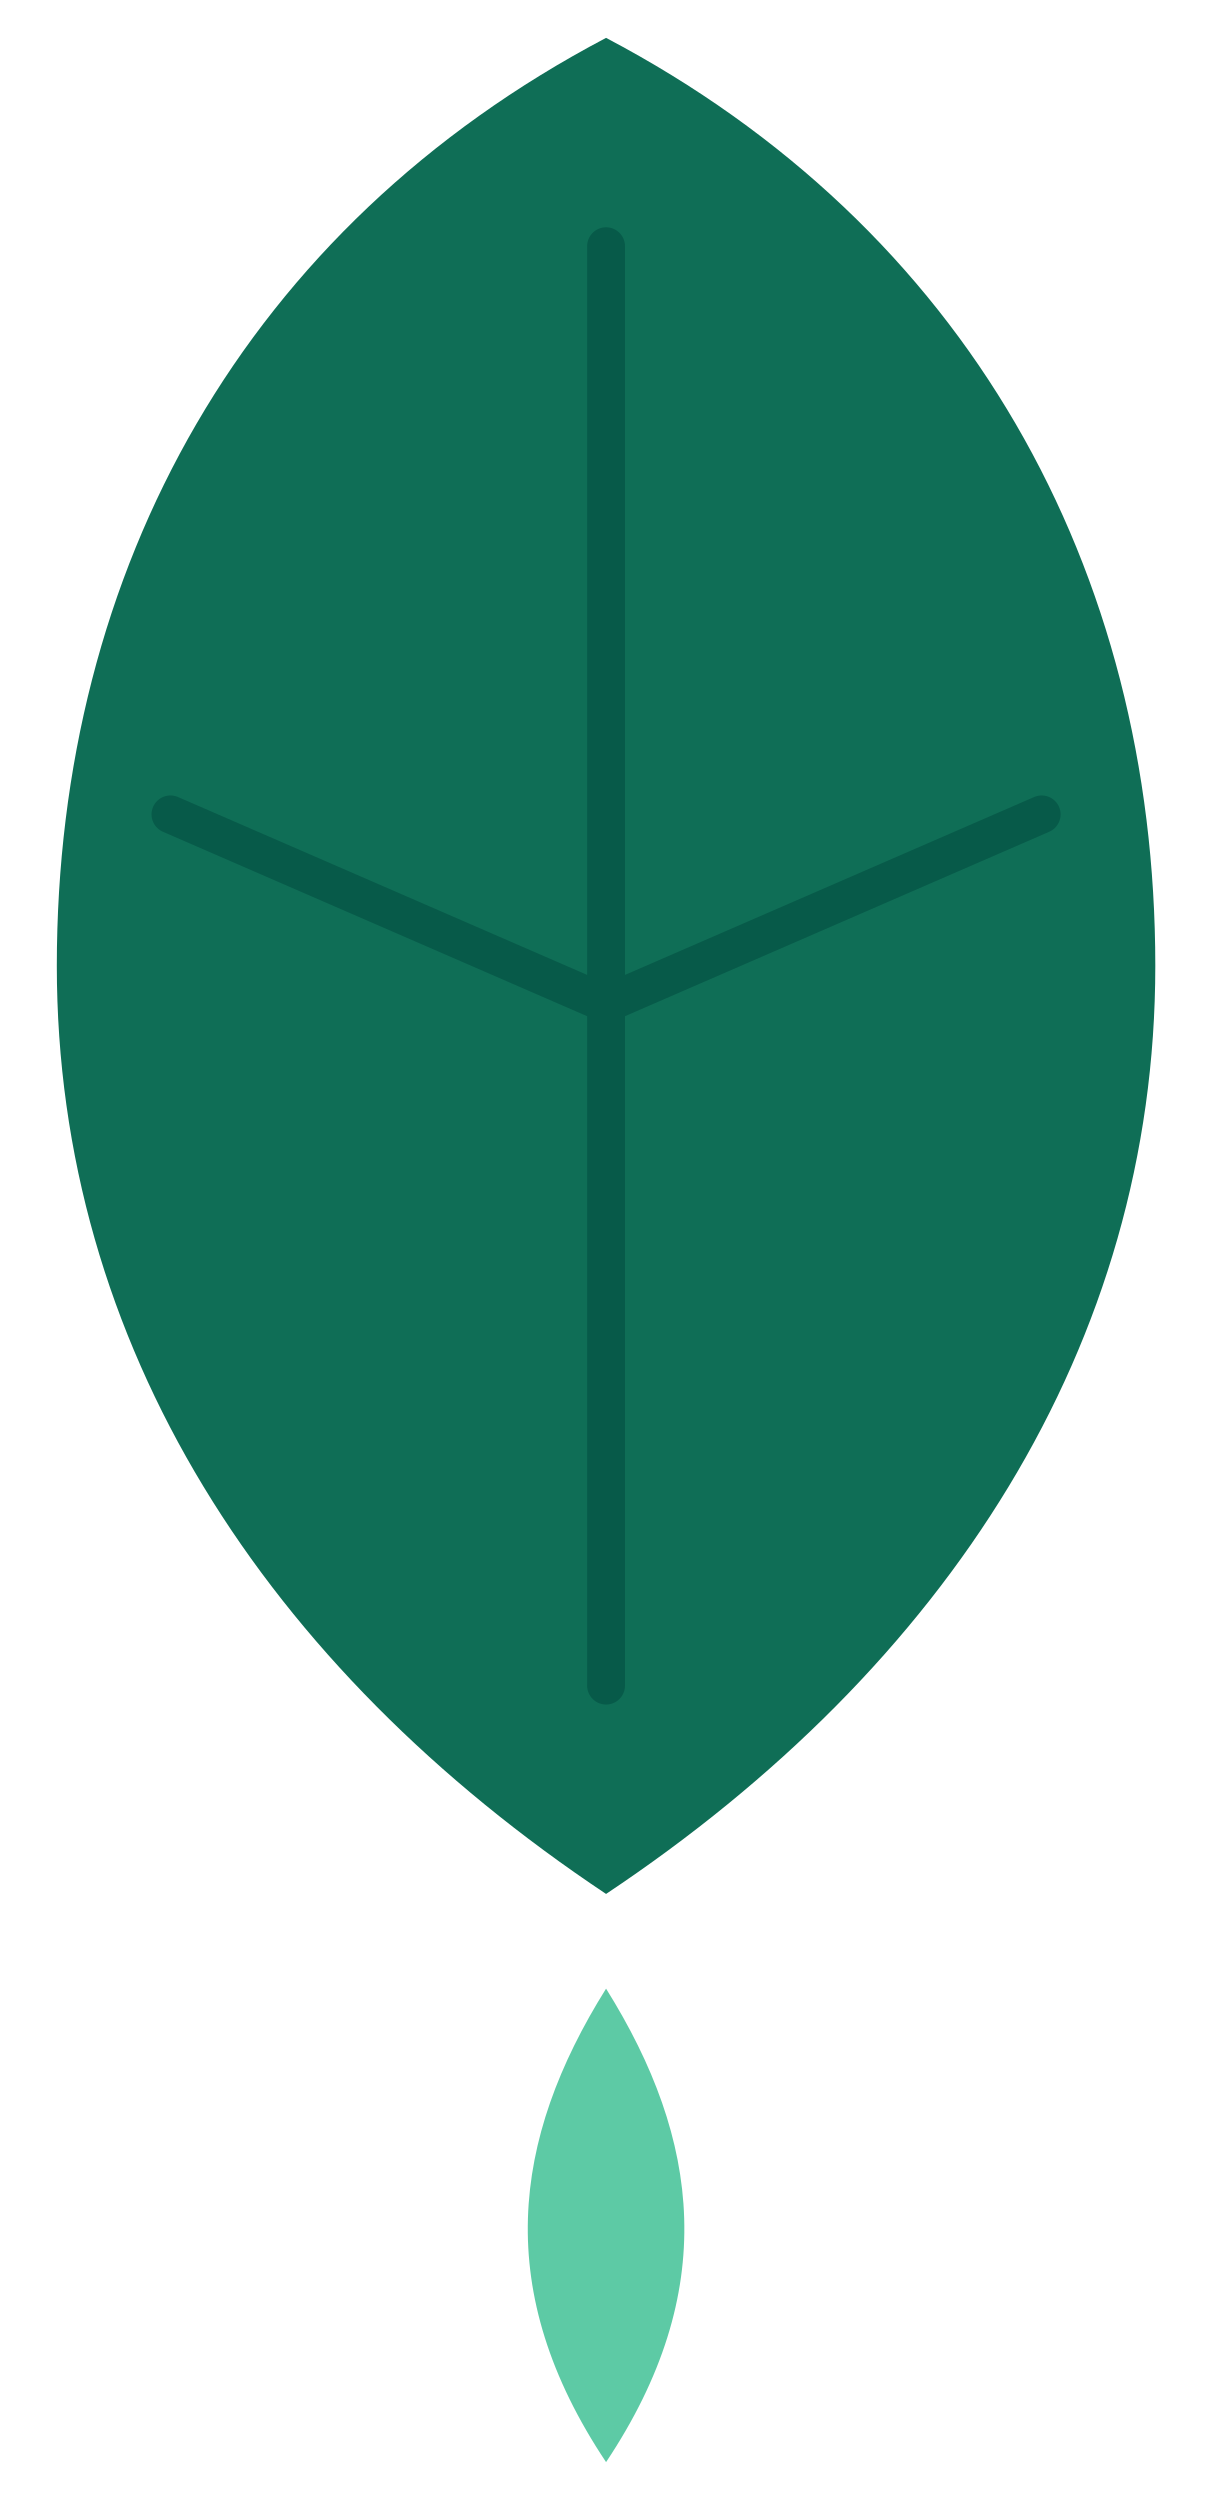
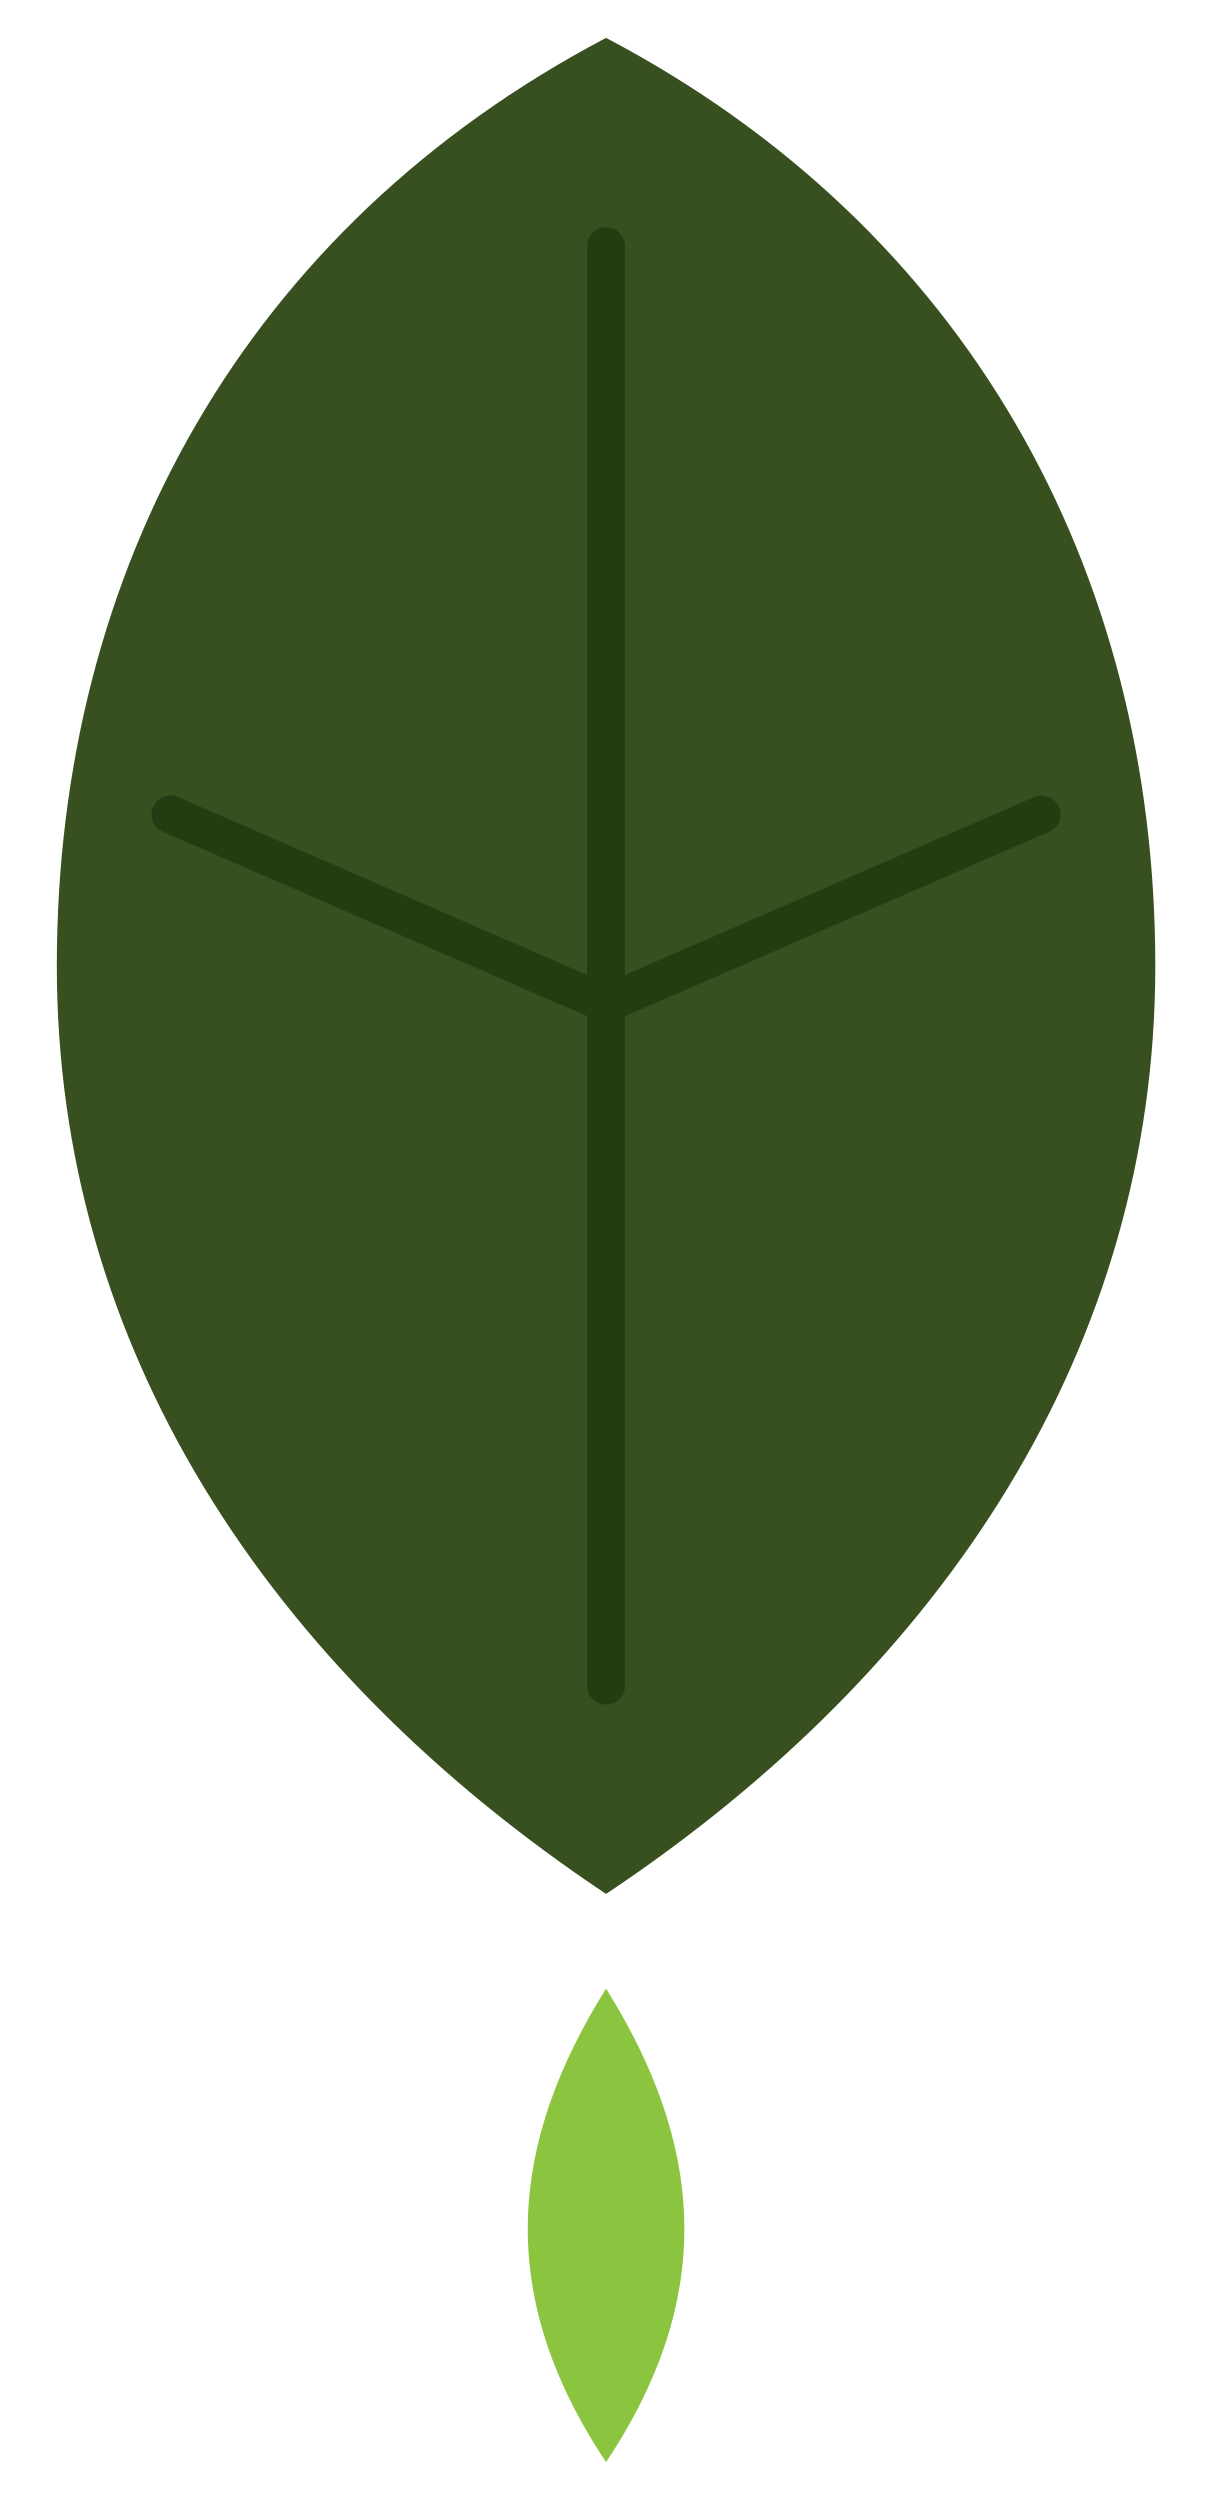
<svg xmlns="http://www.w3.org/2000/svg" viewBox="0 0 64 132" role="img" aria-labelledby="title">
-   <path fill="#0F6E56" d="M32 2C13 12 3 30 3 51c0 20 11 37 29 49 18-12 29-29 29-49C61 30 51 12 32 2Z" />
-   <path fill="none" stroke="#075A49" stroke-linecap="round" stroke-width="2" d="M32 13v76M32 53 9 43m23 10 23-10" />
-   <path fill="#5DCAA5" d="M32 105c-5 8-6 16 0 25 6-9 5-17 0-25Z" />
+   <path fill="#385020" d="M32 2C13 12 3 30 3 51c0 20 11 37 29 49 18-12 29-29 29-49C61 30 51 12 32 2Z" />
+   <path fill="none" stroke="#253c13" stroke-linecap="round" stroke-width="2" d="M32 13v76M32 53 9 43m23 10 23-10" />
+   <path fill="#8bc53f" d="M32 105c-5 8-6 16 0 25 6-9 5-17 0-25Z" />
</svg>
